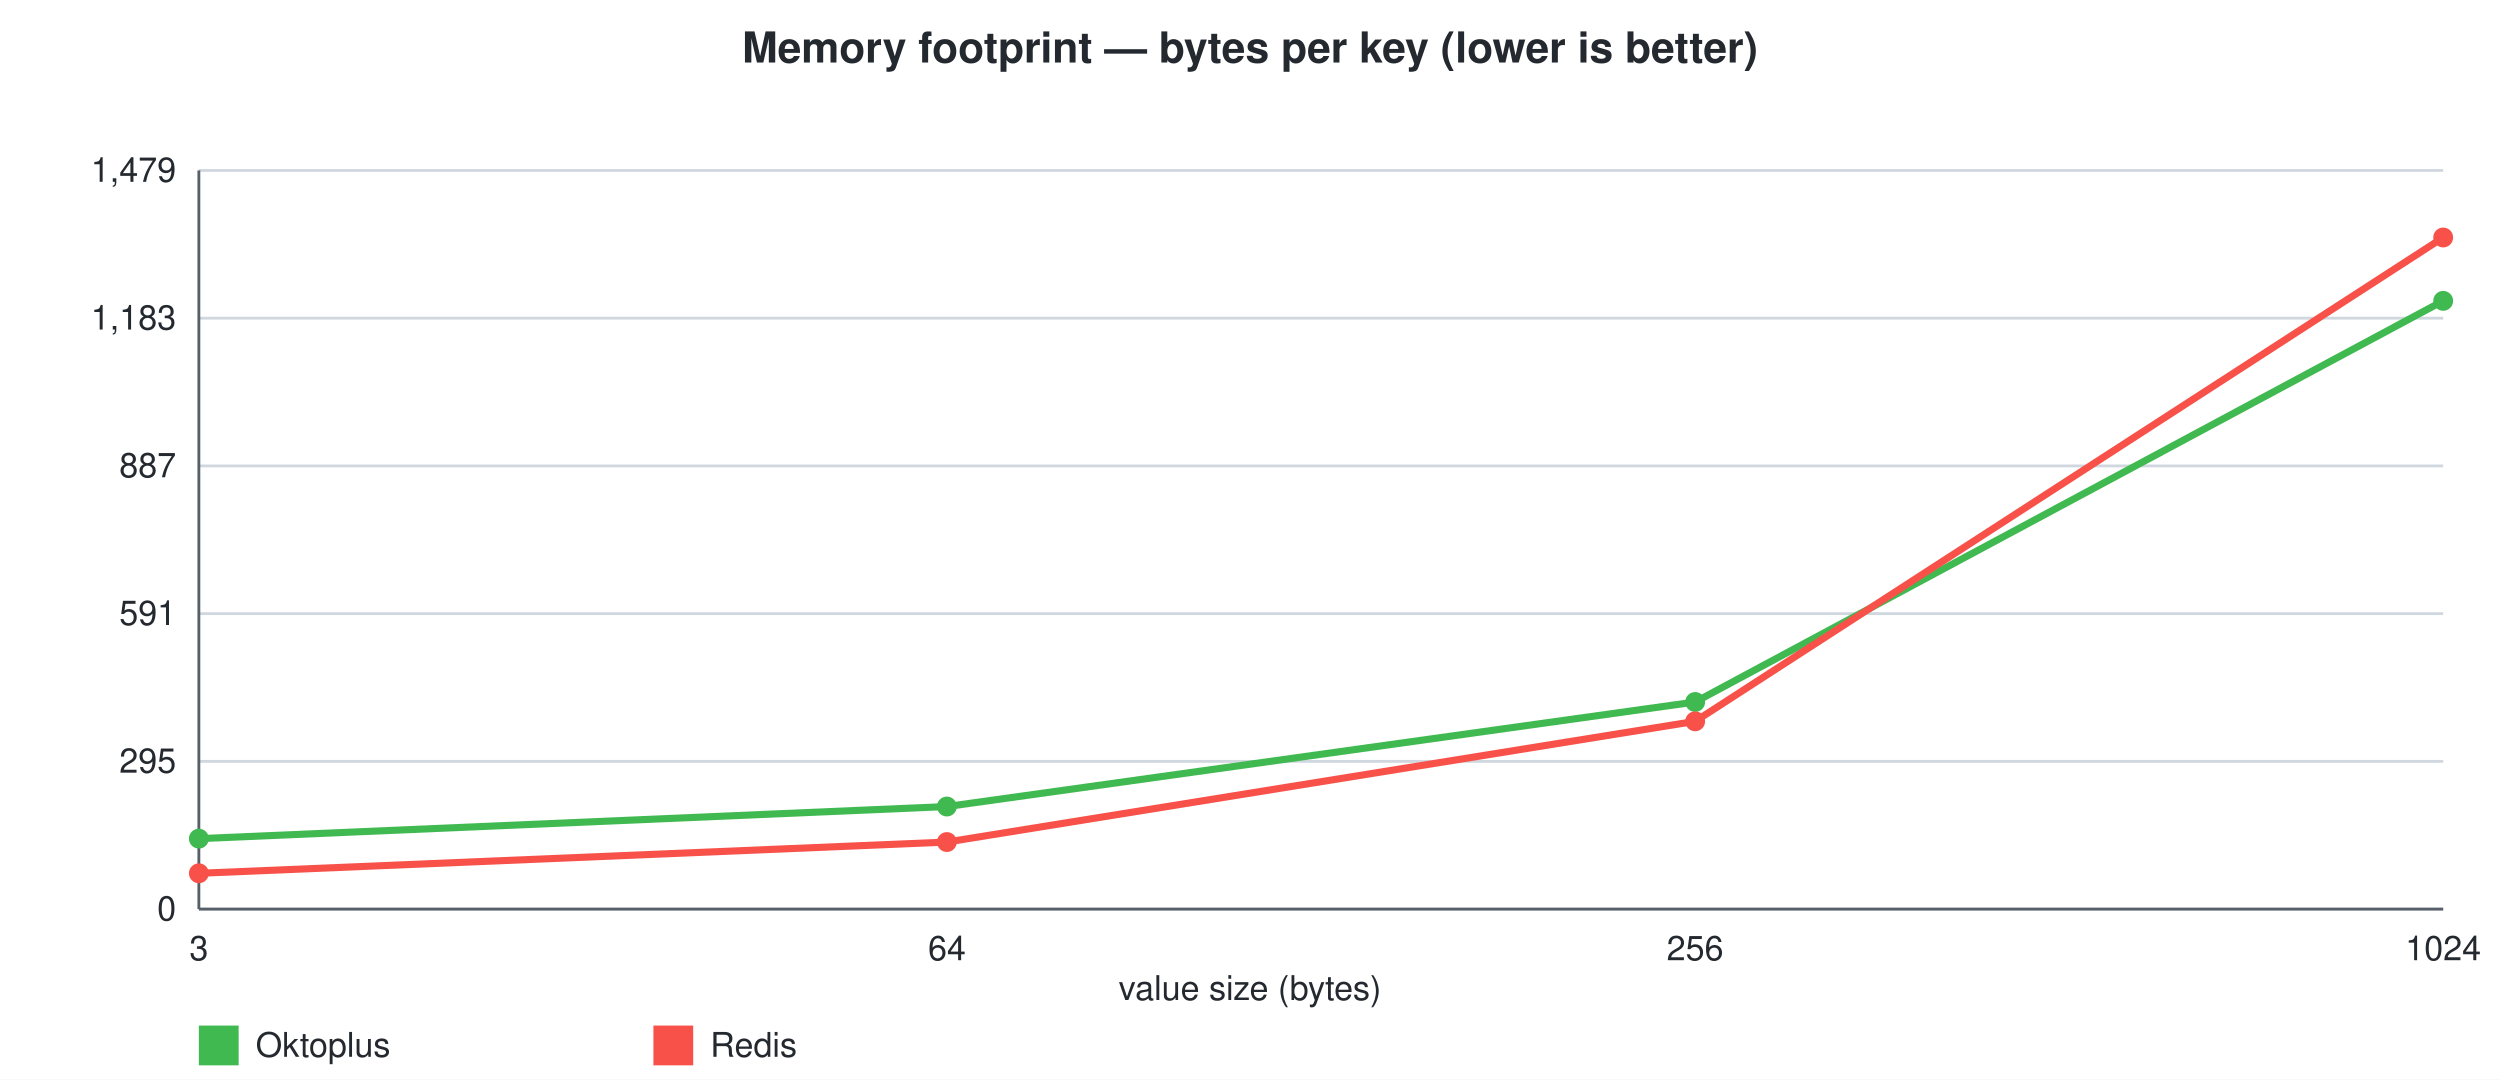
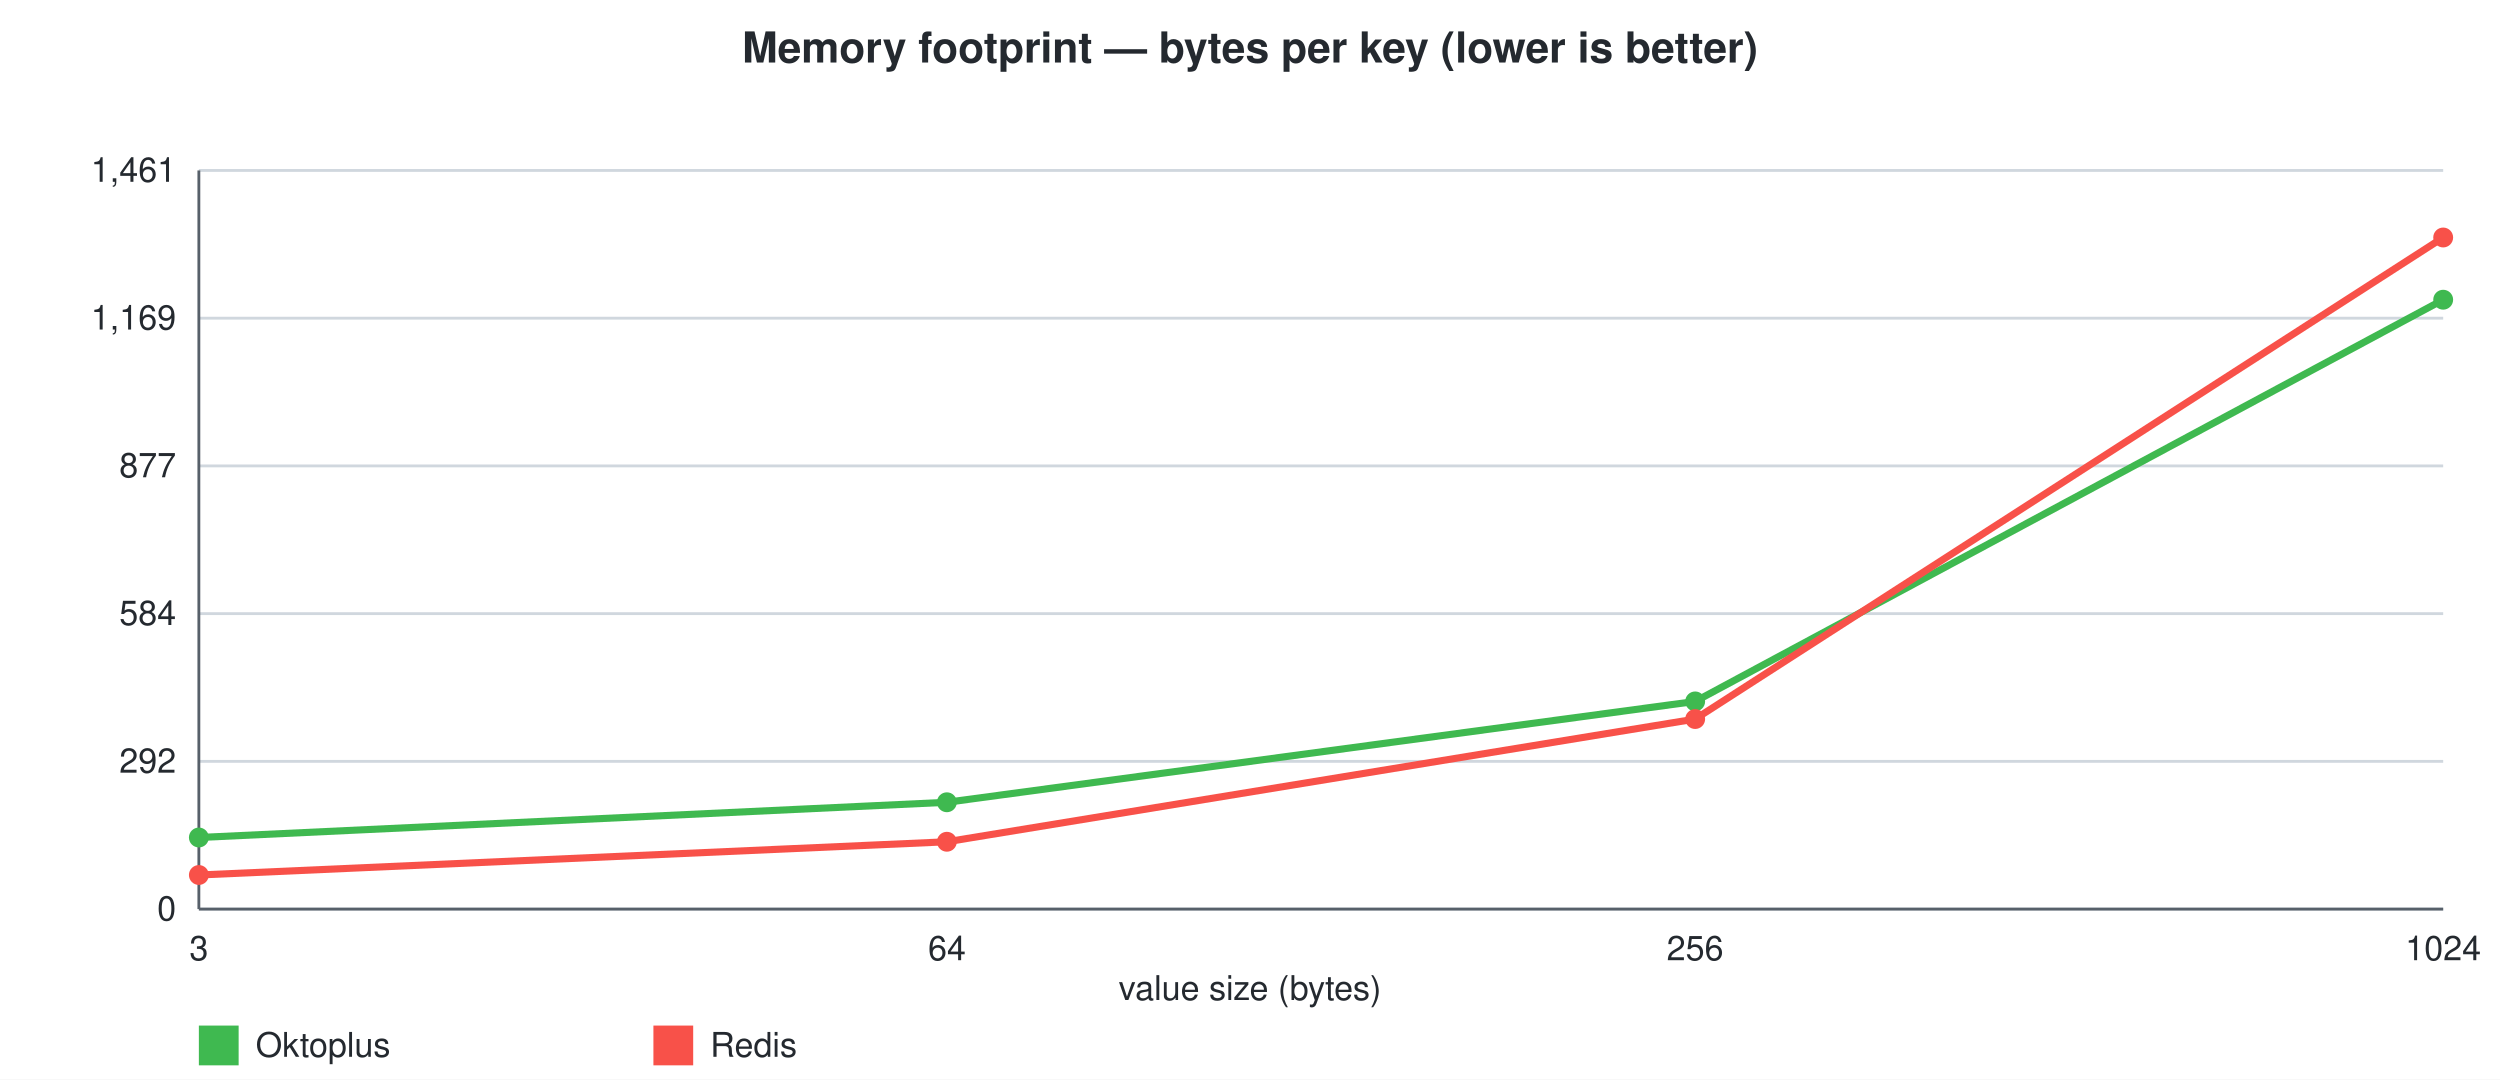
<svg xmlns="http://www.w3.org/2000/svg" width="880" height="380" viewBox="0 0 880 380" font-family="-apple-system, Segoe UI, Helvetica, Arial, sans-serif" font-size="12">
  <rect width="880" height="380" fill="#ffffff" />
  <text x="440.0" y="22" text-anchor="middle" fill="#24292f" font-size="15" font-weight="600">Memory footprint — bytes per key (lower is better)</text>
  <line x1="70" y1="320.0" x2="860" y2="320.0" stroke="#d0d7de" stroke-width="1" />
  <text x="62" y="324.0" text-anchor="end" fill="#24292f">0</text>
  <line x1="70" y1="268.0" x2="860" y2="268.0" stroke="#d0d7de" stroke-width="1" />
-   <text x="62" y="272.0" text-anchor="end" fill="#24292f">295</text>
+   <text x="62" y="272.0" text-anchor="end" fill="#24292f">292</text>
  <line x1="70" y1="216.0" x2="860" y2="216.0" stroke="#d0d7de" stroke-width="1" />
-   <text x="62" y="220.0" text-anchor="end" fill="#24292f">591</text>
-   <line x1="70" y1="164" x2="860" y2="164" stroke="#d0d7de" stroke-width="1" />
-   <text x="62" y="168" text-anchor="end" fill="#24292f">887</text>
+   <text x="62" y="220.0" text-anchor="end" fill="#24292f">584</text>
+   <line x1="70" y1="164.0" x2="860" y2="164.0" stroke="#d0d7de" stroke-width="1" />
+   <text x="62" y="168.0" text-anchor="end" fill="#24292f">877</text>
  <line x1="70" y1="112" x2="860" y2="112" stroke="#d0d7de" stroke-width="1" />
-   <text x="62" y="116" text-anchor="end" fill="#24292f">1,183</text>
+   <text x="62" y="116" text-anchor="end" fill="#24292f">1,169</text>
  <line x1="70" y1="60.0" x2="860" y2="60.0" stroke="#d0d7de" stroke-width="1" />
-   <text x="62" y="64.0" text-anchor="end" fill="#24292f">1,479</text>
+   <text x="62" y="64.0" text-anchor="end" fill="#24292f">1,461</text>
  <line x1="70" y1="60" x2="70" y2="320" stroke="#57606a" stroke-width="1" />
  <line x1="70" y1="320" x2="860" y2="320" stroke="#57606a" stroke-width="1" />
  <text x="70.0" y="338" text-anchor="middle" fill="#24292f">3</text>
  <text x="333.333" y="338" text-anchor="middle" fill="#24292f">64</text>
  <text x="596.667" y="338" text-anchor="middle" fill="#24292f">256</text>
  <text x="860.0" y="338" text-anchor="middle" fill="#24292f">1024</text>
  <text x="440.0" y="352" text-anchor="middle" fill="#24292f">value size (bytes)</text>
-   <polyline fill="none" stroke="#3fb950" stroke-width="2.5" points="70.0,295.2 333.3,283.9 596.7,247.1 860.0,105.9" />
-   <circle cx="70.0" cy="295.2" r="3.5" fill="#3fb950" />
-   <circle cx="333.3" cy="283.9" r="3.5" fill="#3fb950" />
-   <circle cx="596.7" cy="247.1" r="3.5" fill="#3fb950" />
-   <circle cx="860.0" cy="105.9" r="3.5" fill="#3fb950" />
-   <polyline fill="none" stroke="#f85149" stroke-width="2.5" points="70.0,307.4 333.3,296.4 596.7,253.9 860.0,83.6" />
-   <circle cx="70.0" cy="307.4" r="3.5" fill="#f85149" />
-   <circle cx="333.3" cy="296.4" r="3.5" fill="#f85149" />
-   <circle cx="596.7" cy="253.9" r="3.5" fill="#f85149" />
+   <polyline fill="none" stroke="#3fb950" stroke-width="2.5" points="70.0,294.8 333.3,282.4 596.7,246.9 860.0,105.5" />
+   <circle cx="70.0" cy="294.8" r="3.5" fill="#3fb950" />
+   <circle cx="333.3" cy="282.4" r="3.5" fill="#3fb950" />
+   <circle cx="596.7" cy="246.9" r="3.5" fill="#3fb950" />
+   <circle cx="860.0" cy="105.5" r="3.5" fill="#3fb950" />
+   <polyline fill="none" stroke="#f85149" stroke-width="2.5" points="70.0,308.0 333.3,296.3 596.7,253.1 860.0,83.6" />
+   <circle cx="70.0" cy="308.0" r="3.5" fill="#f85149" />
+   <circle cx="333.3" cy="296.3" r="3.5" fill="#f85149" />
+   <circle cx="596.7" cy="253.1" r="3.5" fill="#f85149" />
  <circle cx="860.0" cy="83.6" r="3.5" fill="#f85149" />
  <rect x="70" y="361" width="14" height="14" fill="#3fb950" />
  <text x="90" y="372" fill="#24292f">Oktoplus</text>
  <rect x="230" y="361" width="14" height="14" fill="#f85149" />
  <text x="250" y="372" fill="#24292f">Redis</text>
</svg>
